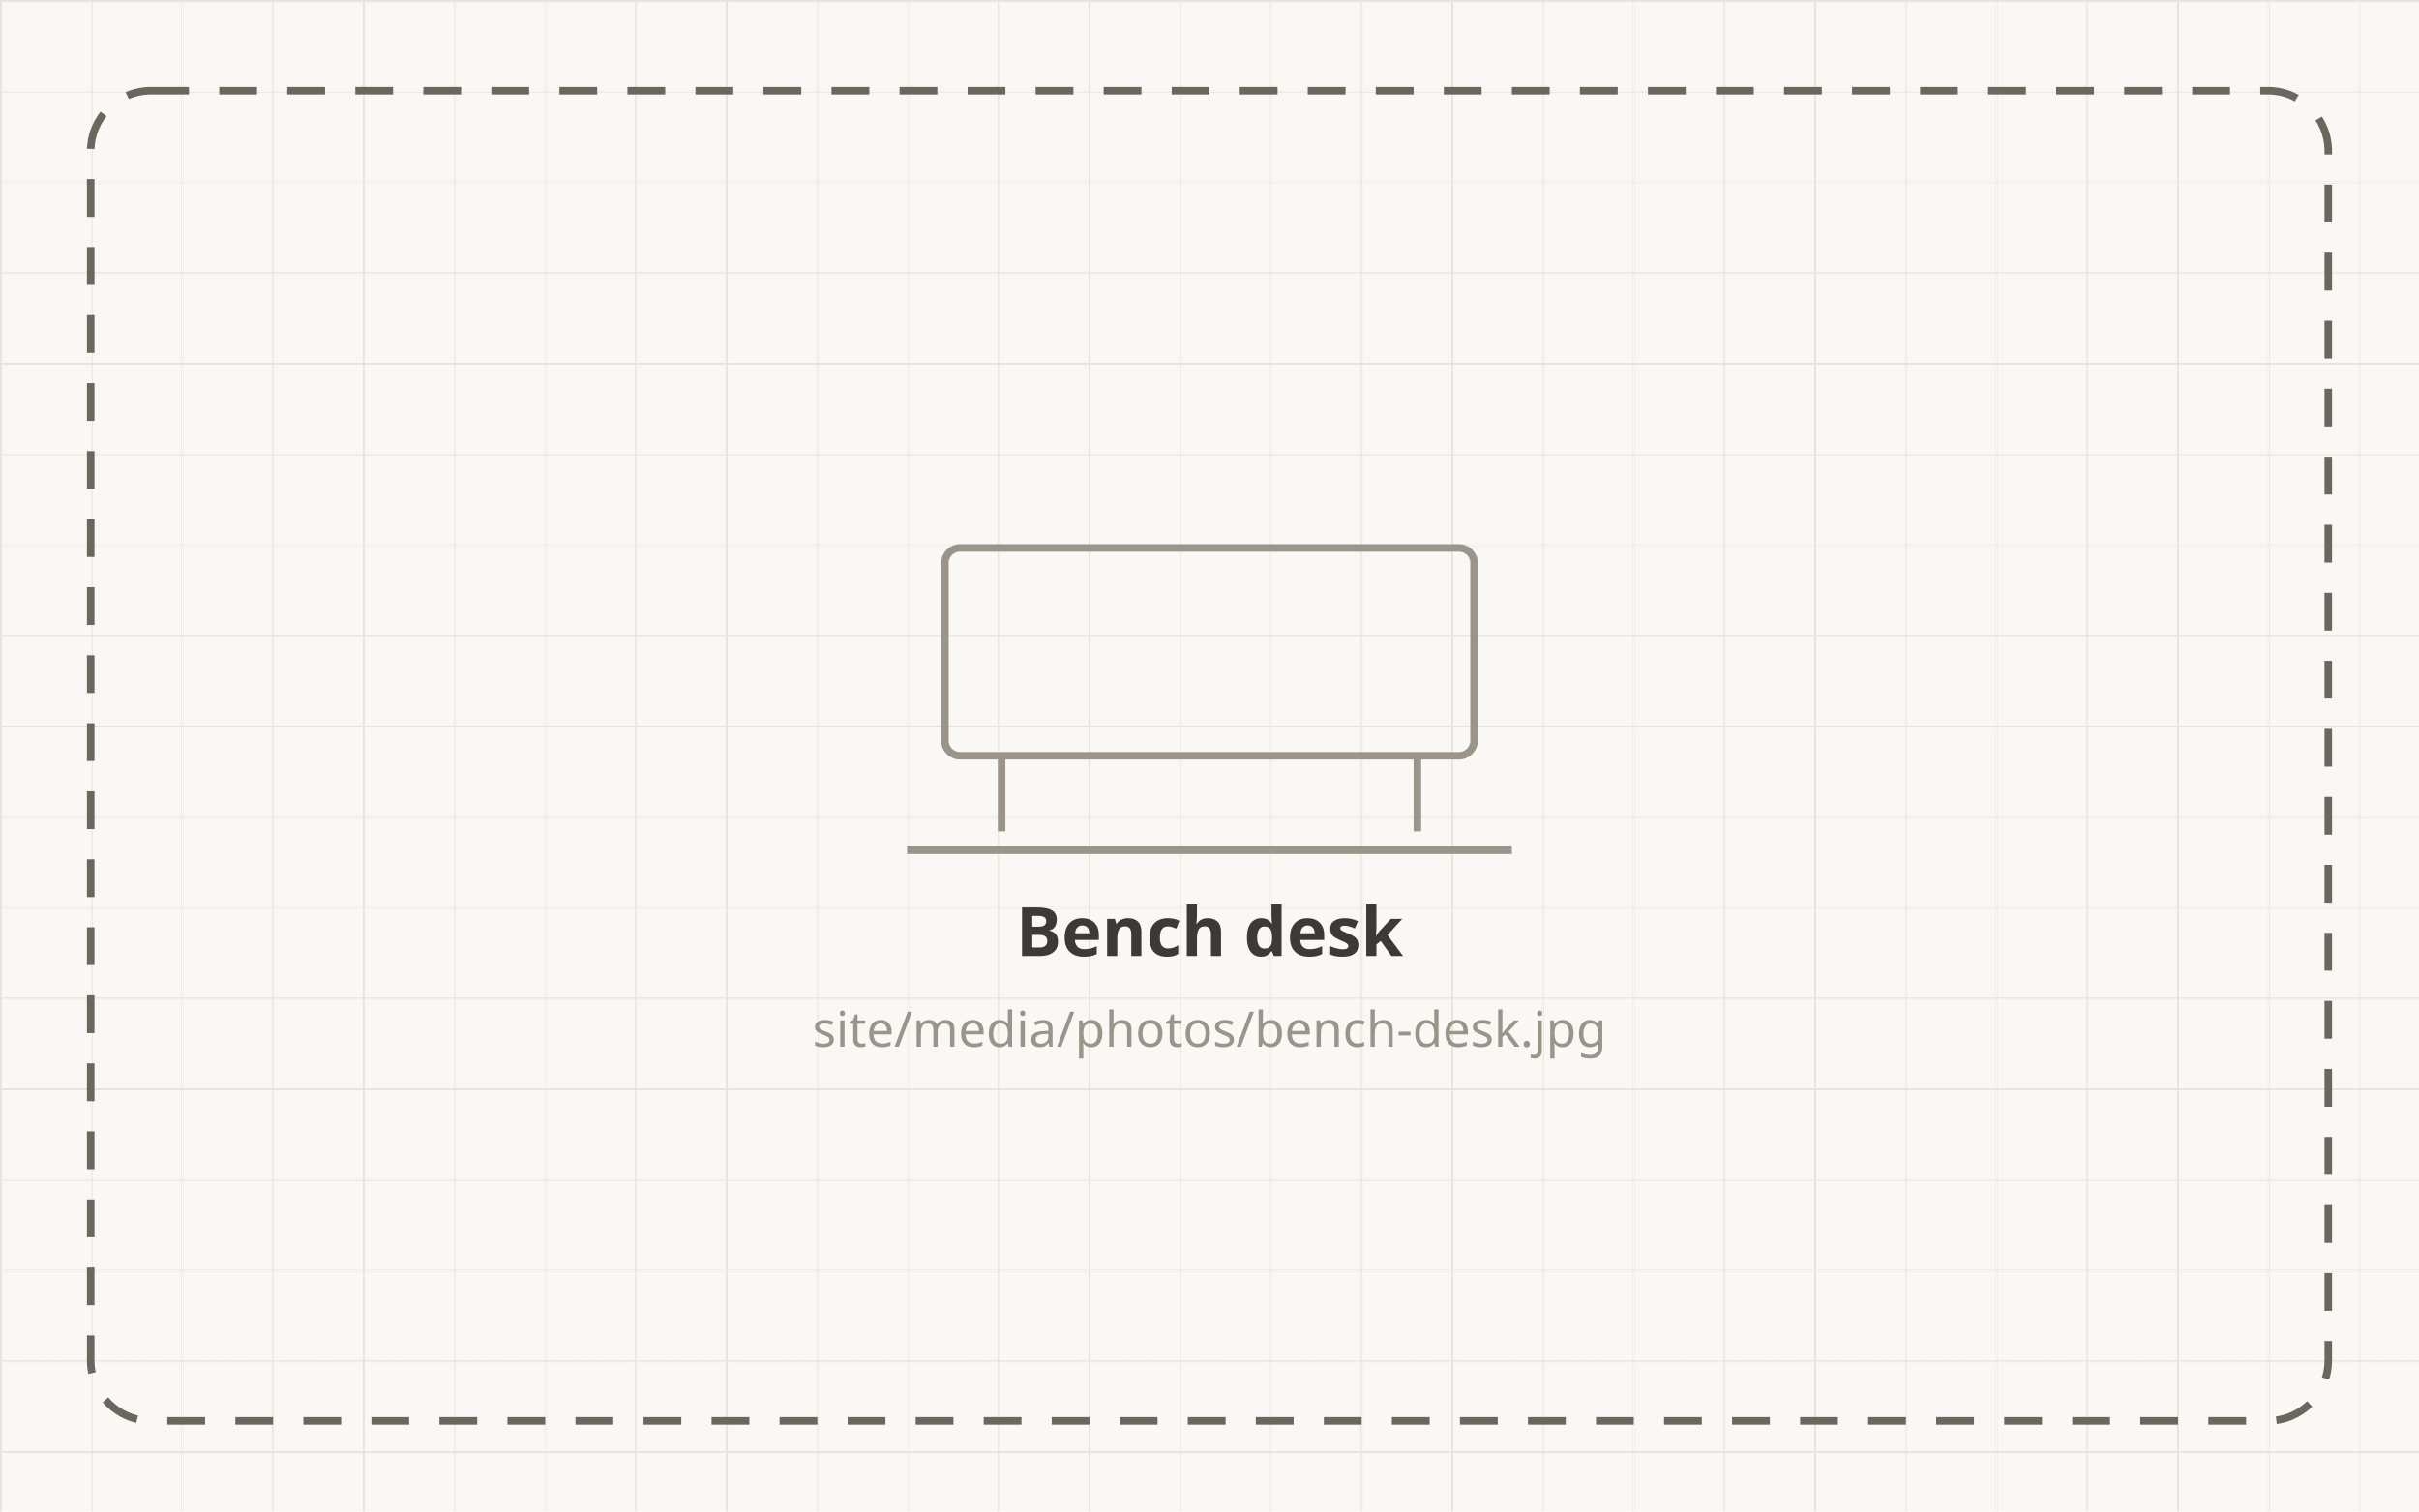
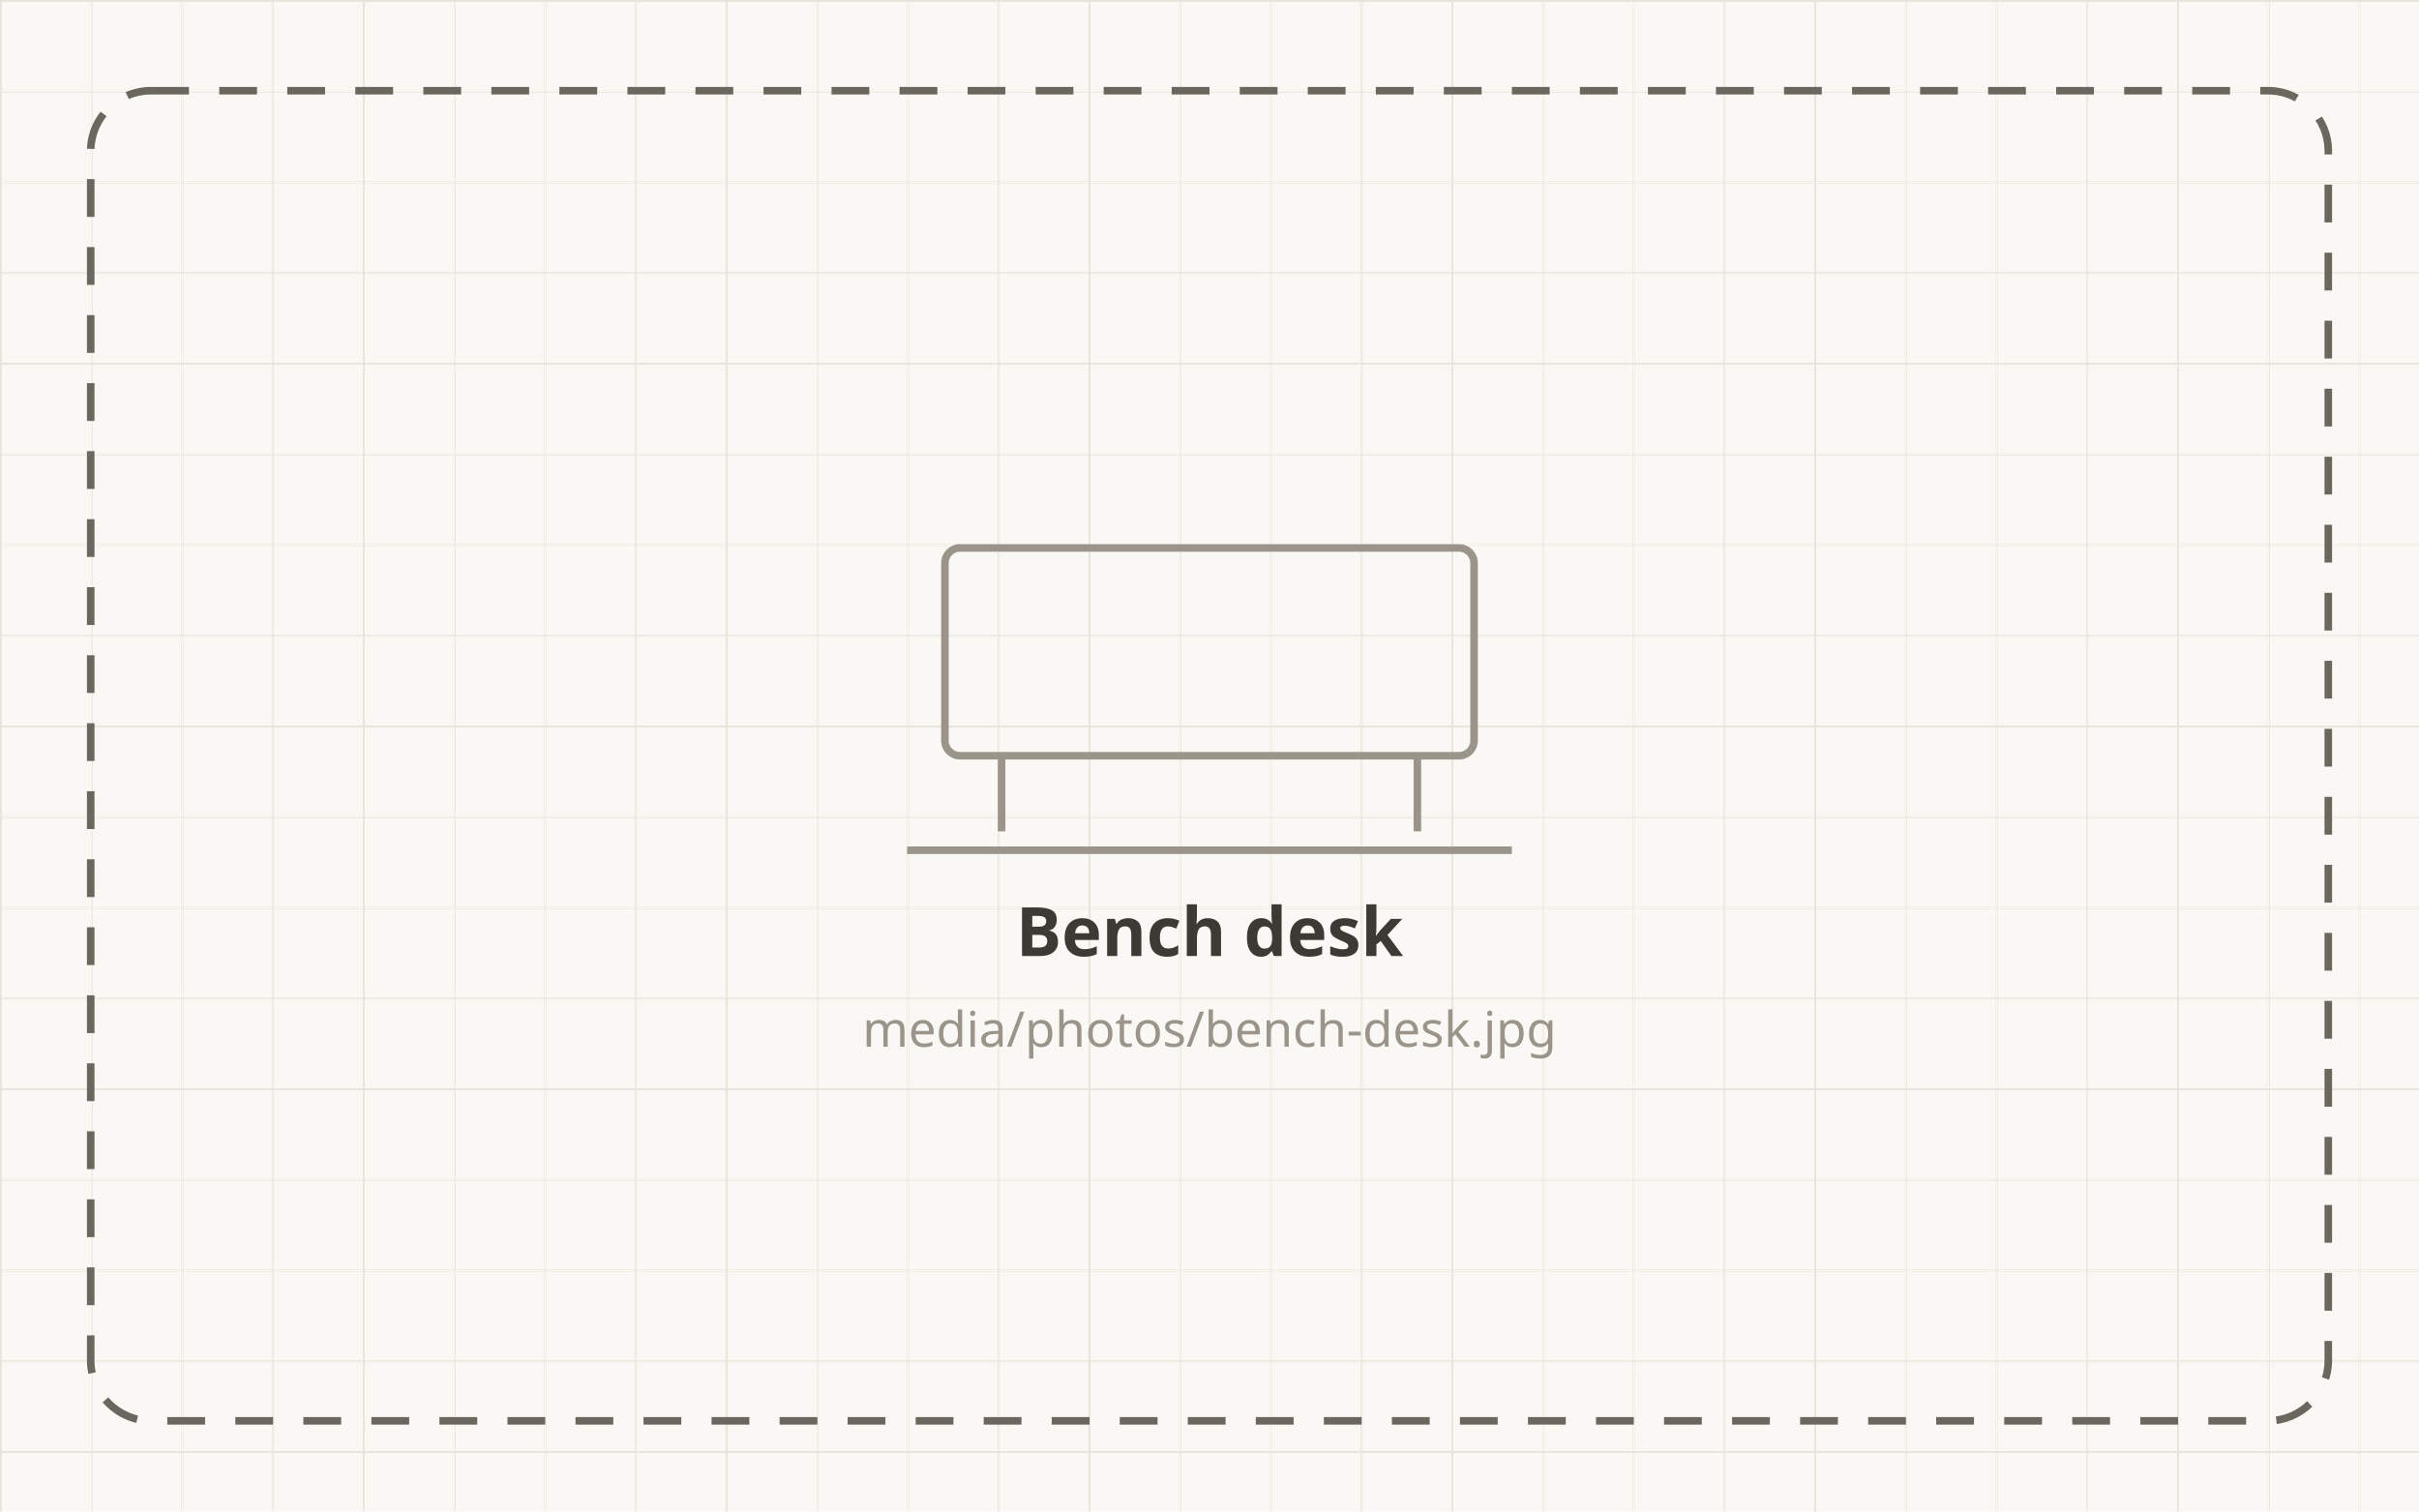
<svg xmlns="http://www.w3.org/2000/svg" viewBox="0 0 640 400" role="img" aria-label="Bench desk">
  <defs>
    <pattern id="grid3" width="24" height="24" patternUnits="userSpaceOnUse">
      <path d="M24 0H0V24" fill="none" stroke="#e8e4dc" stroke-width="1" />
    </pattern>
  </defs>
  <rect width="640" height="400" fill="#faf8f5" />
  <rect width="640" height="400" fill="url(#grid3)" />
  <rect x="24" y="24" width="592" height="352" fill="none" stroke="#6b665e" stroke-width="2" stroke-dasharray="10 8" rx="16" />
  <g transform="translate(320,185)" text-anchor="middle" font-family="Instrument Sans, system-ui, sans-serif">
    <rect x="-70" y="-40" width="140" height="55" rx="4" fill="none" stroke="#9a948a" stroke-width="2" />
    <path d="M-55 15 L-55 35 M55 15 L55 35 M-80 40 L80 40" fill="none" stroke="#9a948a" stroke-width="2" />
    <text y="68" font-size="18" font-weight="600" fill="#3d3a36">Bench desk</text>
-     <text y="92" font-size="13" fill="#9a948a">site/media/photos/bench-desk.jpg</text>
+     <text y="92" font-size="13" fill="#9a948a">media/photos/bench-desk.jpg</text>
  </g>
</svg>
